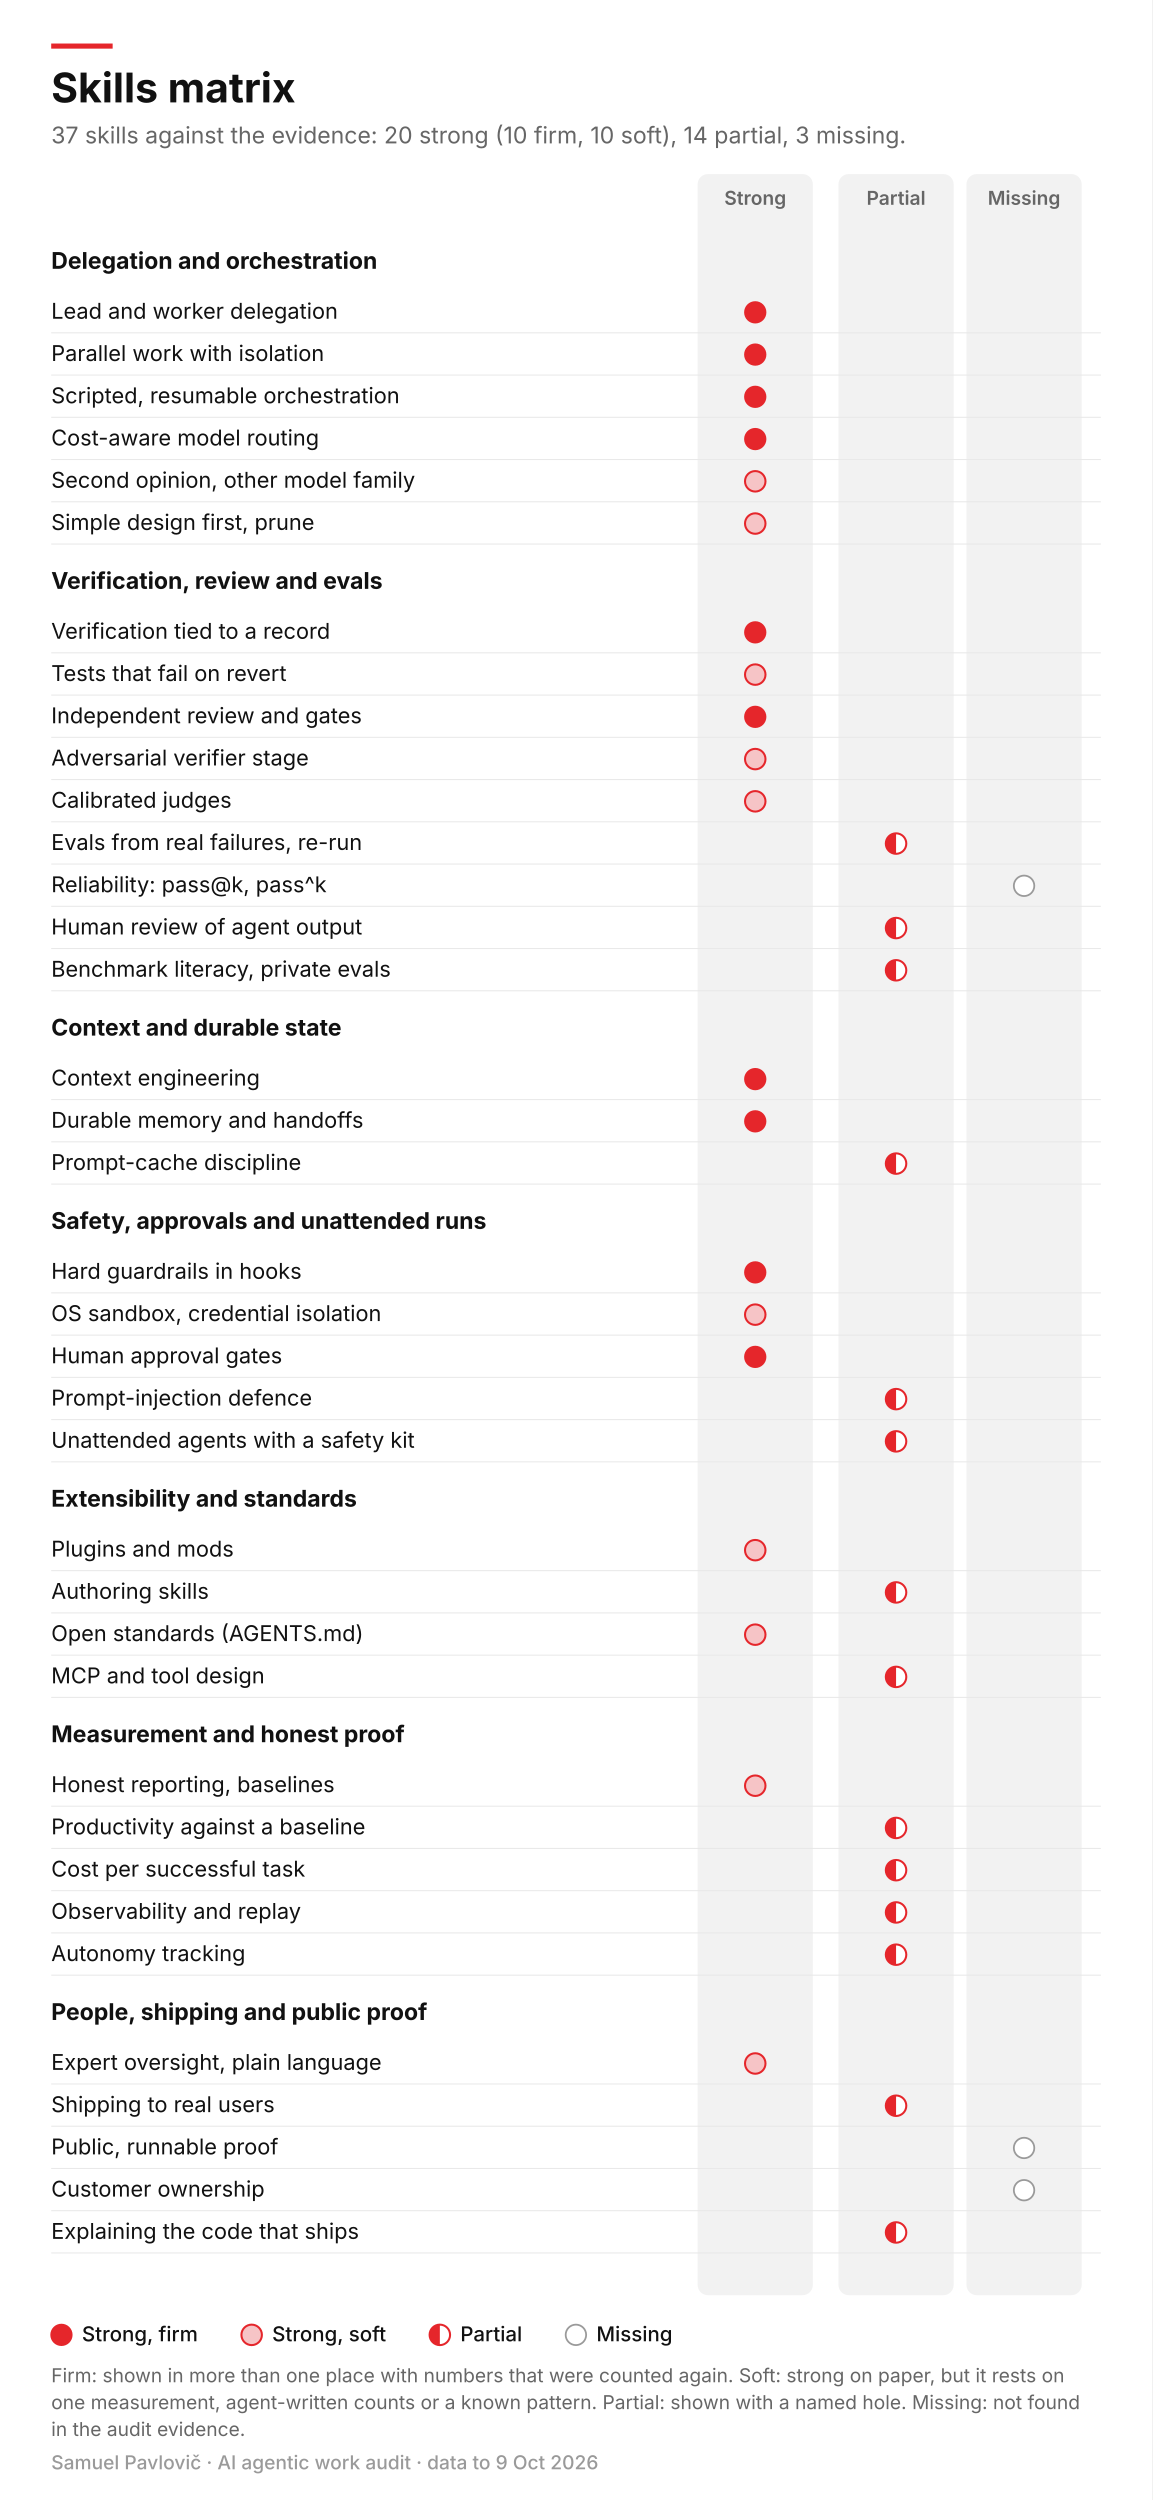
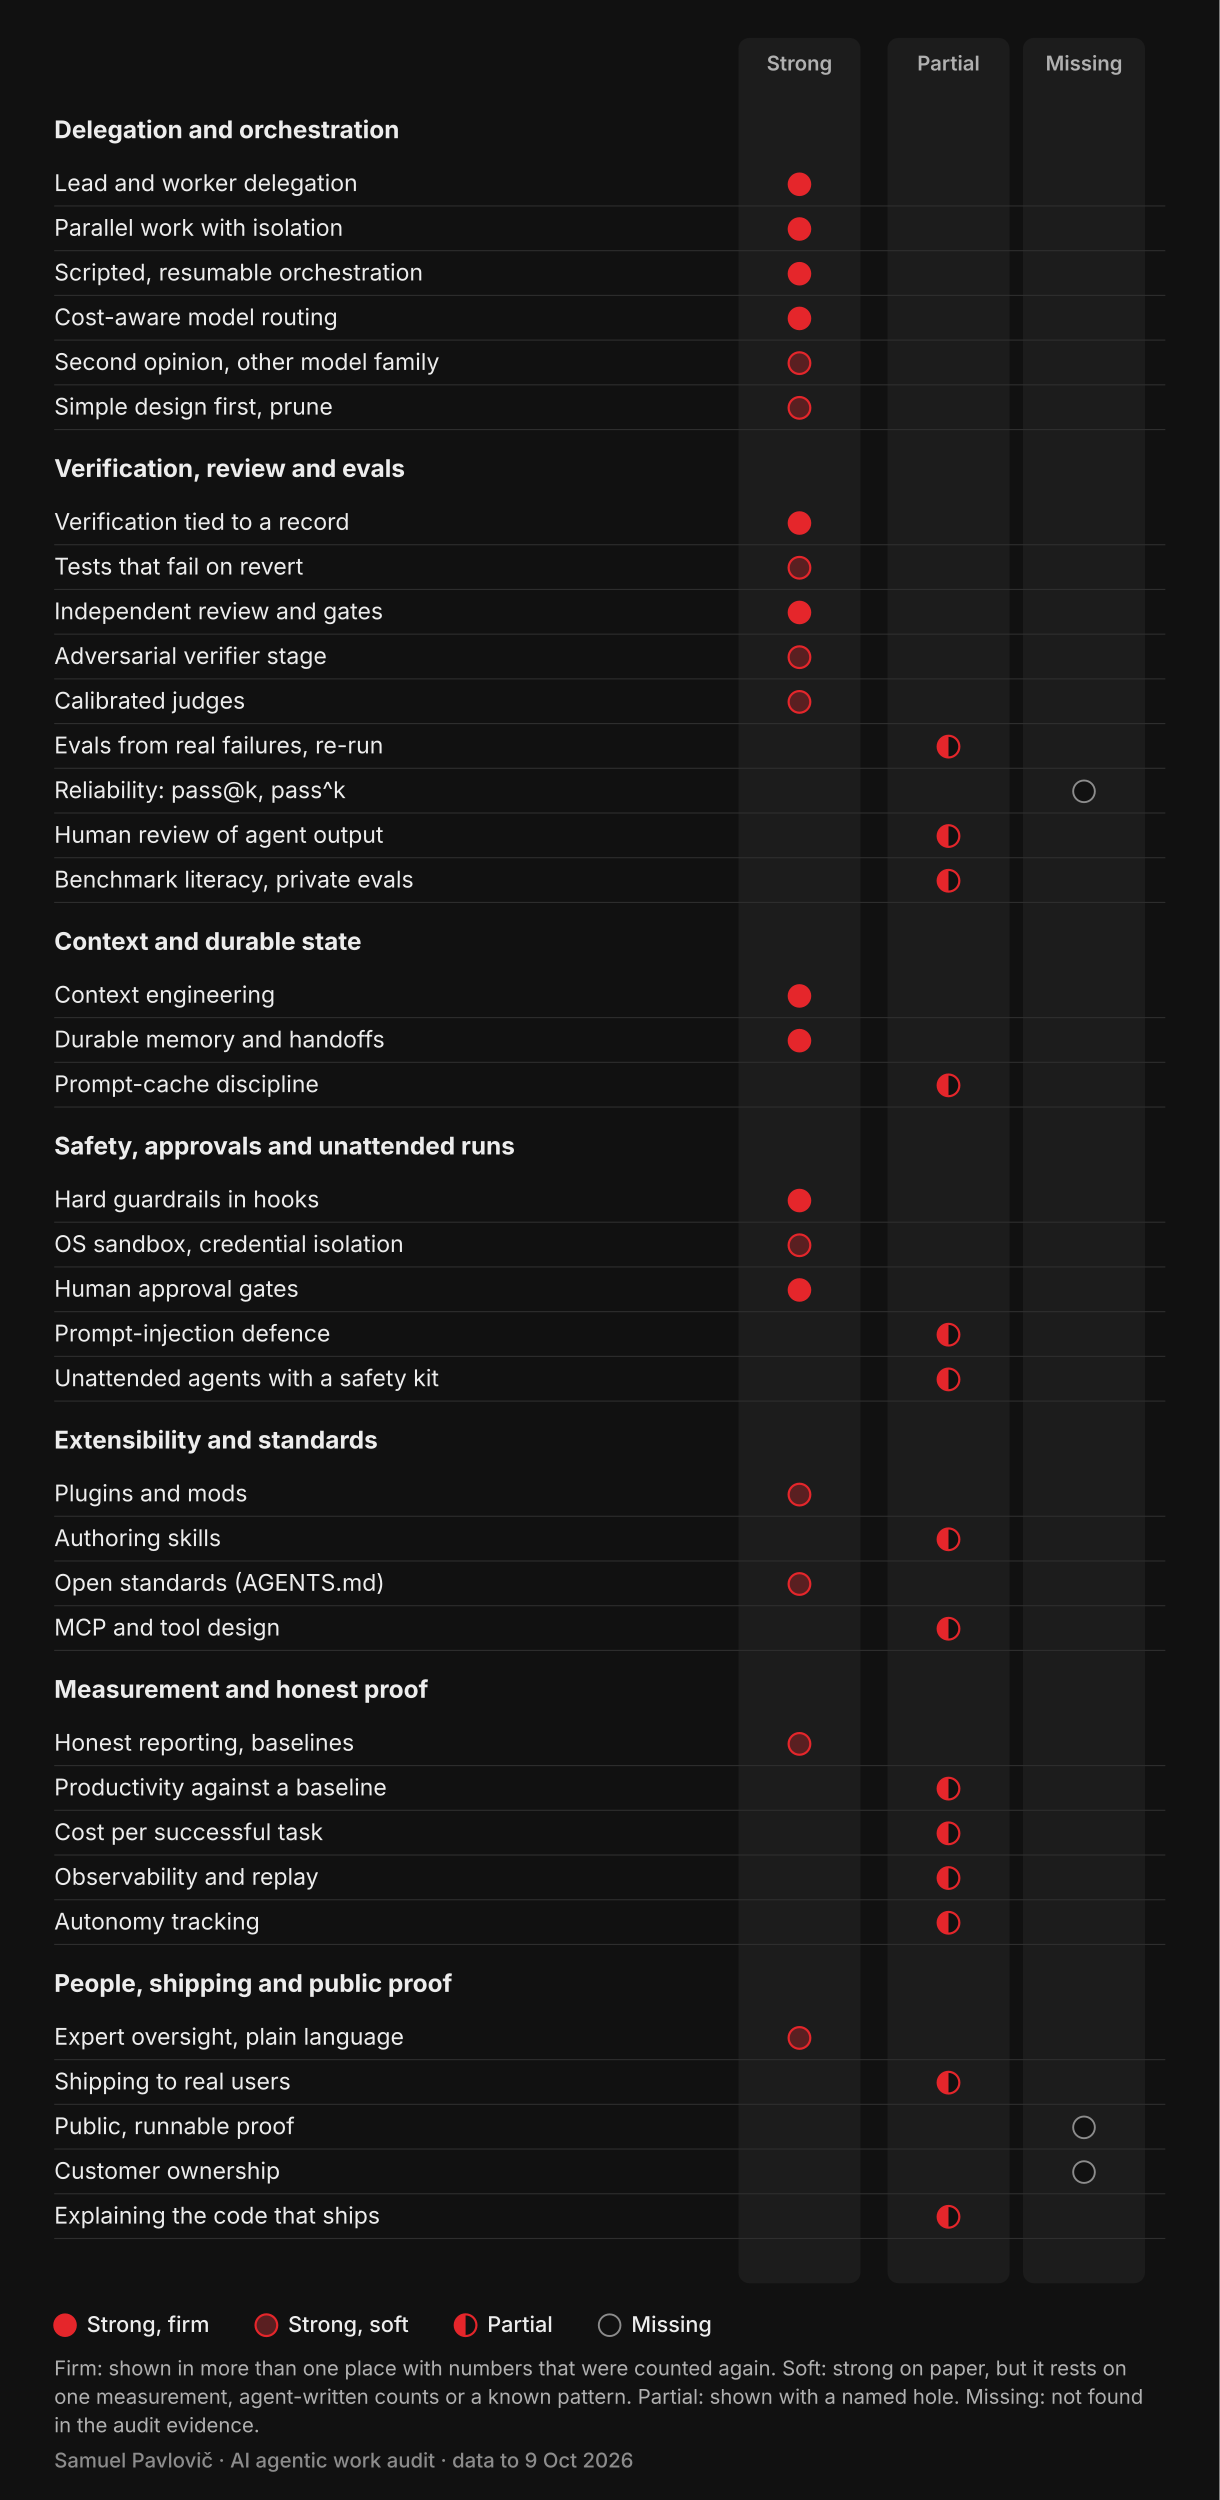
- <svg xmlns="http://www.w3.org/2000/svg" width="900" height="1953" viewBox="0 0 900 1953" font-family="Inter, Helvetica, Arial, sans-serif">
+ <svg xmlns="http://www.w3.org/2000/svg" width="900" height="1845" viewBox="0 0 900 1845" font-family="Inter, Helvetica, Arial, sans-serif">
  <defs>
    <marker id="ag" viewBox="0 0 10 10" refX="8" refY="5" markerWidth="9" markerHeight="9" orient="auto">
-       <path d="M1.5,1.5 L8,5 L1.5,8.5" fill="none" stroke="#9A9A9A" stroke-width="1.4" stroke-linejoin="round" stroke-linecap="round" />
+       <path d="M1.5,1.5 L8,5 L1.5,8.5" fill="none" stroke="#8C8C8C" stroke-width="1.4" stroke-linejoin="round" stroke-linecap="round" />
    </marker>
    <marker id="ags" viewBox="0 0 10 10" refX="2" refY="5" markerWidth="9" markerHeight="9" orient="auto-start-reverse">
-       <path d="M1.5,1.5 L8,5 L1.5,8.5" fill="none" stroke="#9A9A9A" stroke-width="1.4" stroke-linejoin="round" stroke-linecap="round" />
+       <path d="M1.5,1.5 L8,5 L1.5,8.5" fill="none" stroke="#8C8C8C" stroke-width="1.4" stroke-linejoin="round" stroke-linecap="round" />
    </marker>
    <marker id="ak" viewBox="0 0 10 10" refX="8" refY="5" markerWidth="9" markerHeight="9" orient="auto">
-       <path d="M1.5,1.5 L8,5 L1.5,8.5" fill="none" stroke="#111111" stroke-width="1.4" stroke-linejoin="round" stroke-linecap="round" />
+       <path d="M1.5,1.5 L8,5 L1.5,8.5" fill="none" stroke="#EDEDED" stroke-width="1.4" stroke-linejoin="round" stroke-linecap="round" />
    </marker>
    <marker id="aks" viewBox="0 0 10 10" refX="2" refY="5" markerWidth="9" markerHeight="9" orient="auto-start-reverse">
-       <path d="M1.5,1.5 L8,5 L1.5,8.5" fill="none" stroke="#111111" stroke-width="1.4" stroke-linejoin="round" stroke-linecap="round" />
+       <path d="M1.5,1.5 L8,5 L1.5,8.5" fill="none" stroke="#EDEDED" stroke-width="1.4" stroke-linejoin="round" stroke-linecap="round" />
    </marker>
    <marker id="ar" viewBox="0 0 10 10" refX="8" refY="5" markerWidth="9" markerHeight="9" orient="auto">
      <path d="M1.5,1.5 L8,5 L1.5,8.5" fill="none" stroke="#E5262B" stroke-width="1.4" stroke-linejoin="round" stroke-linecap="round" />
    </marker>
    <marker id="ars" viewBox="0 0 10 10" refX="2" refY="5" markerWidth="9" markerHeight="9" orient="auto-start-reverse">
      <path d="M1.5,1.5 L8,5 L1.5,8.5" fill="none" stroke="#E5262B" stroke-width="1.4" stroke-linejoin="round" stroke-linecap="round" />
    </marker>
  </defs>
-   <rect width="900" height="1953" fill="#FFFFFF" />
-   <rect x="40.0" y="34.0" width="48.0" height="4.0" rx="0" fill="#E5262B" stroke="none" stroke-width="1.2" />
-   <text x="40.0" y="80.0" font-size="32" font-weight="700" fill="#111111" text-anchor="start">Skills matrix</text>
-   <text x="40.0" y="112.0" font-size="18" font-weight="400" fill="#666666" text-anchor="start">37 skills against the evidence: 20 strong (10 firm, 10 soft), 14 partial, 3 missing.</text>
-   <rect x="545.0" y="136.0" width="90.0" height="1657.0" rx="8" fill="#F2F2F2" stroke="none" stroke-width="1.2" />
-   <text x="590.0" y="160.0" font-size="15" font-weight="600" fill="#666666" text-anchor="middle">Strong</text>
-   <rect x="655.0" y="136.0" width="90.0" height="1657.0" rx="8" fill="#F2F2F2" stroke="none" stroke-width="1.2" />
-   <text x="700.0" y="160.0" font-size="15" font-weight="600" fill="#666666" text-anchor="middle">Partial</text>
-   <rect x="755.0" y="136.0" width="90.0" height="1657.0" rx="8" fill="#F2F2F2" stroke="none" stroke-width="1.2" />
-   <text x="800.0" y="160.0" font-size="15" font-weight="600" fill="#666666" text-anchor="middle">Missing</text>
-   <text x="40.0" y="210.0" font-size="18" font-weight="700" fill="#111111" text-anchor="start">Delegation and orchestration</text>
-   <text x="40.0" y="249.0" font-size="17" font-weight="400" fill="#111111" text-anchor="start">Lead and worker delegation</text>
-   <circle cx="590.0" cy="244.0" r="8" fill="#E5262B" stroke="#E5262B" stroke-width="1.4" />
-   <line x1="40.0" y1="260.0" x2="860.0" y2="260.0" stroke="#E8E8E8" stroke-width="0.8" />
-   <text x="40.0" y="282.0" font-size="17" font-weight="400" fill="#111111" text-anchor="start">Parallel work with isolation</text>
-   <circle cx="590.0" cy="277.0" r="8" fill="#E5262B" stroke="#E5262B" stroke-width="1.4" />
-   <line x1="40.0" y1="293.0" x2="860.0" y2="293.0" stroke="#E8E8E8" stroke-width="0.8" />
-   <text x="40.0" y="315.0" font-size="17" font-weight="400" fill="#111111" text-anchor="start">Scripted, resumable orchestration</text>
-   <circle cx="590.0" cy="310.0" r="8" fill="#E5262B" stroke="#E5262B" stroke-width="1.4" />
-   <line x1="40.0" y1="326.0" x2="860.0" y2="326.0" stroke="#E8E8E8" stroke-width="0.8" />
-   <text x="40.0" y="348.0" font-size="17" font-weight="400" fill="#111111" text-anchor="start">Cost-aware model routing</text>
-   <circle cx="590.0" cy="343.0" r="8" fill="#E5262B" stroke="#E5262B" stroke-width="1.4" />
-   <line x1="40.0" y1="359.0" x2="860.0" y2="359.0" stroke="#E8E8E8" stroke-width="0.8" />
-   <text x="40.0" y="381.0" font-size="17" font-weight="400" fill="#111111" text-anchor="start">Second opinion, other model family</text>
-   <circle cx="590.0" cy="376.0" r="8" fill="#F6C4C6" stroke="#E5262B" stroke-width="1.6" />
-   <line x1="40.0" y1="392.0" x2="860.0" y2="392.0" stroke="#E8E8E8" stroke-width="0.8" />
-   <text x="40.0" y="414.0" font-size="17" font-weight="400" fill="#111111" text-anchor="start">Simple design first, prune</text>
-   <circle cx="590.0" cy="409.0" r="8" fill="#F6C4C6" stroke="#E5262B" stroke-width="1.6" />
-   <line x1="40.0" y1="425.0" x2="860.0" y2="425.0" stroke="#E8E8E8" stroke-width="0.8" />
-   <text x="40.0" y="460.0" font-size="18" font-weight="700" fill="#111111" text-anchor="start">Verification, review and evals</text>
-   <text x="40.0" y="499.0" font-size="17" font-weight="400" fill="#111111" text-anchor="start">Verification tied to a record</text>
-   <circle cx="590.0" cy="494.0" r="8" fill="#E5262B" stroke="#E5262B" stroke-width="1.4" />
-   <line x1="40.0" y1="510.0" x2="860.0" y2="510.0" stroke="#E8E8E8" stroke-width="0.8" />
-   <text x="40.0" y="532.0" font-size="17" font-weight="400" fill="#111111" text-anchor="start">Tests that fail on revert</text>
-   <circle cx="590.0" cy="527.0" r="8" fill="#F6C4C6" stroke="#E5262B" stroke-width="1.6" />
-   <line x1="40.0" y1="543.0" x2="860.0" y2="543.0" stroke="#E8E8E8" stroke-width="0.8" />
-   <text x="40.0" y="565.0" font-size="17" font-weight="400" fill="#111111" text-anchor="start">Independent review and gates</text>
-   <circle cx="590.0" cy="560.0" r="8" fill="#E5262B" stroke="#E5262B" stroke-width="1.4" />
-   <line x1="40.0" y1="576.0" x2="860.0" y2="576.0" stroke="#E8E8E8" stroke-width="0.8" />
-   <text x="40.0" y="598.0" font-size="17" font-weight="400" fill="#111111" text-anchor="start">Adversarial verifier stage</text>
-   <circle cx="590.0" cy="593.0" r="8" fill="#F6C4C6" stroke="#E5262B" stroke-width="1.6" />
-   <line x1="40.0" y1="609.0" x2="860.0" y2="609.0" stroke="#E8E8E8" stroke-width="0.8" />
-   <text x="40.0" y="631.0" font-size="17" font-weight="400" fill="#111111" text-anchor="start">Calibrated judges</text>
-   <circle cx="590.0" cy="626.0" r="8" fill="#F6C4C6" stroke="#E5262B" stroke-width="1.6" />
-   <line x1="40.0" y1="642.0" x2="860.0" y2="642.0" stroke="#E8E8E8" stroke-width="0.8" />
-   <text x="40.0" y="664.0" font-size="17" font-weight="400" fill="#111111" text-anchor="start">Evals from real failures, re-run</text>
-   <circle cx="700.0" cy="659.0" r="8" fill="#FFFFFF" stroke="#E5262B" stroke-width="1.6" />
-   <path d="M 700 651 A 8 8 0 0 0 700 667 Z" fill="#E5262B" />
-   <line x1="40.0" y1="675.0" x2="860.0" y2="675.0" stroke="#E8E8E8" stroke-width="0.8" />
-   <text x="40.0" y="697.0" font-size="17" font-weight="400" fill="#111111" text-anchor="start">Reliability: pass@k, pass^k</text>
-   <circle cx="800.0" cy="692.0" r="8" fill="#FFFFFF" stroke="#9A9A9A" stroke-width="1.4" />
-   <line x1="40.0" y1="708.0" x2="860.0" y2="708.0" stroke="#E8E8E8" stroke-width="0.8" />
-   <text x="40.0" y="730.0" font-size="17" font-weight="400" fill="#111111" text-anchor="start">Human review of agent output</text>
-   <circle cx="700.0" cy="725.0" r="8" fill="#FFFFFF" stroke="#E5262B" stroke-width="1.6" />
-   <path d="M 700 717 A 8 8 0 0 0 700 733 Z" fill="#E5262B" />
-   <line x1="40.0" y1="741.0" x2="860.0" y2="741.0" stroke="#E8E8E8" stroke-width="0.8" />
-   <text x="40.0" y="763.0" font-size="17" font-weight="400" fill="#111111" text-anchor="start">Benchmark literacy, private evals</text>
-   <circle cx="700.0" cy="758.0" r="8" fill="#FFFFFF" stroke="#E5262B" stroke-width="1.6" />
-   <path d="M 700 750 A 8 8 0 0 0 700 766 Z" fill="#E5262B" />
-   <line x1="40.0" y1="774.0" x2="860.0" y2="774.0" stroke="#E8E8E8" stroke-width="0.8" />
-   <text x="40.0" y="809.0" font-size="18" font-weight="700" fill="#111111" text-anchor="start">Context and durable state</text>
-   <text x="40.0" y="848.0" font-size="17" font-weight="400" fill="#111111" text-anchor="start">Context engineering</text>
-   <circle cx="590.0" cy="843.0" r="8" fill="#E5262B" stroke="#E5262B" stroke-width="1.4" />
-   <line x1="40.0" y1="859.0" x2="860.0" y2="859.0" stroke="#E8E8E8" stroke-width="0.8" />
-   <text x="40.0" y="881.0" font-size="17" font-weight="400" fill="#111111" text-anchor="start">Durable memory and handoffs</text>
-   <circle cx="590.0" cy="876.0" r="8" fill="#E5262B" stroke="#E5262B" stroke-width="1.4" />
-   <line x1="40.0" y1="892.0" x2="860.0" y2="892.0" stroke="#E8E8E8" stroke-width="0.8" />
-   <text x="40.0" y="914.0" font-size="17" font-weight="400" fill="#111111" text-anchor="start">Prompt-cache discipline</text>
-   <circle cx="700.0" cy="909.0" r="8" fill="#FFFFFF" stroke="#E5262B" stroke-width="1.6" />
-   <path d="M 700 901 A 8 8 0 0 0 700 917 Z" fill="#E5262B" />
-   <line x1="40.0" y1="925.0" x2="860.0" y2="925.0" stroke="#E8E8E8" stroke-width="0.8" />
-   <text x="40.0" y="960.0" font-size="18" font-weight="700" fill="#111111" text-anchor="start">Safety, approvals and unattended runs</text>
-   <text x="40.0" y="999.0" font-size="17" font-weight="400" fill="#111111" text-anchor="start">Hard guardrails in hooks</text>
-   <circle cx="590.0" cy="994.0" r="8" fill="#E5262B" stroke="#E5262B" stroke-width="1.4" />
-   <line x1="40.0" y1="1010.0" x2="860.0" y2="1010.0" stroke="#E8E8E8" stroke-width="0.8" />
-   <text x="40.0" y="1032.0" font-size="17" font-weight="400" fill="#111111" text-anchor="start">OS sandbox, credential isolation</text>
-   <circle cx="590.0" cy="1027.0" r="8" fill="#F6C4C6" stroke="#E5262B" stroke-width="1.6" />
-   <line x1="40.0" y1="1043.0" x2="860.0" y2="1043.0" stroke="#E8E8E8" stroke-width="0.8" />
-   <text x="40.0" y="1065.0" font-size="17" font-weight="400" fill="#111111" text-anchor="start">Human approval gates</text>
-   <circle cx="590.0" cy="1060.0" r="8" fill="#E5262B" stroke="#E5262B" stroke-width="1.4" />
-   <line x1="40.0" y1="1076.0" x2="860.0" y2="1076.0" stroke="#E8E8E8" stroke-width="0.8" />
-   <text x="40.0" y="1098.0" font-size="17" font-weight="400" fill="#111111" text-anchor="start">Prompt-injection defence</text>
-   <circle cx="700.0" cy="1093.0" r="8" fill="#FFFFFF" stroke="#E5262B" stroke-width="1.6" />
-   <path d="M 700 1085 A 8 8 0 0 0 700 1101 Z" fill="#E5262B" />
-   <line x1="40.0" y1="1109.0" x2="860.0" y2="1109.0" stroke="#E8E8E8" stroke-width="0.8" />
-   <text x="40.0" y="1131.0" font-size="17" font-weight="400" fill="#111111" text-anchor="start">Unattended agents with a safety kit</text>
-   <circle cx="700.0" cy="1126.0" r="8" fill="#FFFFFF" stroke="#E5262B" stroke-width="1.6" />
-   <path d="M 700 1118 A 8 8 0 0 0 700 1134 Z" fill="#E5262B" />
-   <line x1="40.0" y1="1142.0" x2="860.0" y2="1142.0" stroke="#E8E8E8" stroke-width="0.8" />
-   <text x="40.0" y="1177.0" font-size="18" font-weight="700" fill="#111111" text-anchor="start">Extensibility and standards</text>
-   <text x="40.0" y="1216.0" font-size="17" font-weight="400" fill="#111111" text-anchor="start">Plugins and mods</text>
-   <circle cx="590.0" cy="1211.0" r="8" fill="#F6C4C6" stroke="#E5262B" stroke-width="1.6" />
-   <line x1="40.0" y1="1227.0" x2="860.0" y2="1227.0" stroke="#E8E8E8" stroke-width="0.8" />
-   <text x="40.0" y="1249.0" font-size="17" font-weight="400" fill="#111111" text-anchor="start">Authoring skills</text>
-   <circle cx="700.0" cy="1244.0" r="8" fill="#FFFFFF" stroke="#E5262B" stroke-width="1.6" />
-   <path d="M 700 1236 A 8 8 0 0 0 700 1252 Z" fill="#E5262B" />
-   <line x1="40.0" y1="1260.0" x2="860.0" y2="1260.0" stroke="#E8E8E8" stroke-width="0.8" />
-   <text x="40.0" y="1282.0" font-size="17" font-weight="400" fill="#111111" text-anchor="start">Open standards (AGENTS.md)</text>
-   <circle cx="590.0" cy="1277.0" r="8" fill="#F6C4C6" stroke="#E5262B" stroke-width="1.6" />
-   <line x1="40.0" y1="1293.0" x2="860.0" y2="1293.0" stroke="#E8E8E8" stroke-width="0.8" />
-   <text x="40.0" y="1315.0" font-size="17" font-weight="400" fill="#111111" text-anchor="start">MCP and tool design</text>
-   <circle cx="700.0" cy="1310.0" r="8" fill="#FFFFFF" stroke="#E5262B" stroke-width="1.6" />
-   <path d="M 700 1302 A 8 8 0 0 0 700 1318 Z" fill="#E5262B" />
-   <line x1="40.0" y1="1326.0" x2="860.0" y2="1326.0" stroke="#E8E8E8" stroke-width="0.8" />
-   <text x="40.0" y="1361.0" font-size="18" font-weight="700" fill="#111111" text-anchor="start">Measurement and honest proof</text>
-   <text x="40.0" y="1400.0" font-size="17" font-weight="400" fill="#111111" text-anchor="start">Honest reporting, baselines</text>
-   <circle cx="590.0" cy="1395.0" r="8" fill="#F6C4C6" stroke="#E5262B" stroke-width="1.6" />
-   <line x1="40.0" y1="1411.0" x2="860.0" y2="1411.0" stroke="#E8E8E8" stroke-width="0.8" />
-   <text x="40.0" y="1433.0" font-size="17" font-weight="400" fill="#111111" text-anchor="start">Productivity against a baseline</text>
-   <circle cx="700.0" cy="1428.0" r="8" fill="#FFFFFF" stroke="#E5262B" stroke-width="1.6" />
-   <path d="M 700 1420 A 8 8 0 0 0 700 1436 Z" fill="#E5262B" />
-   <line x1="40.0" y1="1444.0" x2="860.0" y2="1444.0" stroke="#E8E8E8" stroke-width="0.8" />
-   <text x="40.0" y="1466.0" font-size="17" font-weight="400" fill="#111111" text-anchor="start">Cost per successful task</text>
-   <circle cx="700.0" cy="1461.0" r="8" fill="#FFFFFF" stroke="#E5262B" stroke-width="1.6" />
-   <path d="M 700 1453 A 8 8 0 0 0 700 1469 Z" fill="#E5262B" />
-   <line x1="40.0" y1="1477.0" x2="860.0" y2="1477.0" stroke="#E8E8E8" stroke-width="0.8" />
-   <text x="40.0" y="1499.0" font-size="17" font-weight="400" fill="#111111" text-anchor="start">Observability and replay</text>
-   <circle cx="700.0" cy="1494.0" r="8" fill="#FFFFFF" stroke="#E5262B" stroke-width="1.6" />
-   <path d="M 700 1486 A 8 8 0 0 0 700 1502 Z" fill="#E5262B" />
-   <line x1="40.0" y1="1510.0" x2="860.0" y2="1510.0" stroke="#E8E8E8" stroke-width="0.8" />
-   <text x="40.0" y="1532.0" font-size="17" font-weight="400" fill="#111111" text-anchor="start">Autonomy tracking</text>
-   <circle cx="700.0" cy="1527.0" r="8" fill="#FFFFFF" stroke="#E5262B" stroke-width="1.6" />
-   <path d="M 700 1519 A 8 8 0 0 0 700 1535 Z" fill="#E5262B" />
-   <line x1="40.0" y1="1543.0" x2="860.0" y2="1543.0" stroke="#E8E8E8" stroke-width="0.8" />
-   <text x="40.0" y="1578.0" font-size="18" font-weight="700" fill="#111111" text-anchor="start">People, shipping and public proof</text>
-   <text x="40.0" y="1617.0" font-size="17" font-weight="400" fill="#111111" text-anchor="start">Expert oversight, plain language</text>
-   <circle cx="590.0" cy="1612.0" r="8" fill="#F6C4C6" stroke="#E5262B" stroke-width="1.6" />
-   <line x1="40.0" y1="1628.0" x2="860.0" y2="1628.0" stroke="#E8E8E8" stroke-width="0.8" />
-   <text x="40.0" y="1650.0" font-size="17" font-weight="400" fill="#111111" text-anchor="start">Shipping to real users</text>
-   <circle cx="700.0" cy="1645.0" r="8" fill="#FFFFFF" stroke="#E5262B" stroke-width="1.6" />
-   <path d="M 700 1637 A 8 8 0 0 0 700 1653 Z" fill="#E5262B" />
-   <line x1="40.0" y1="1661.0" x2="860.0" y2="1661.0" stroke="#E8E8E8" stroke-width="0.8" />
-   <text x="40.0" y="1683.0" font-size="17" font-weight="400" fill="#111111" text-anchor="start">Public, runnable proof</text>
-   <circle cx="800.0" cy="1678.0" r="8" fill="#FFFFFF" stroke="#9A9A9A" stroke-width="1.4" />
-   <line x1="40.0" y1="1694.0" x2="860.0" y2="1694.0" stroke="#E8E8E8" stroke-width="0.8" />
-   <text x="40.0" y="1716.0" font-size="17" font-weight="400" fill="#111111" text-anchor="start">Customer ownership</text>
-   <circle cx="800.0" cy="1711.0" r="8" fill="#FFFFFF" stroke="#9A9A9A" stroke-width="1.4" />
-   <line x1="40.0" y1="1727.0" x2="860.0" y2="1727.0" stroke="#E8E8E8" stroke-width="0.8" />
-   <text x="40.0" y="1749.0" font-size="17" font-weight="400" fill="#111111" text-anchor="start">Explaining the code that ships</text>
-   <circle cx="700.0" cy="1744.0" r="8" fill="#FFFFFF" stroke="#E5262B" stroke-width="1.6" />
-   <path d="M 700 1736 A 8 8 0 0 0 700 1752 Z" fill="#E5262B" />
-   <line x1="40.0" y1="1760.0" x2="860.0" y2="1760.0" stroke="#E8E8E8" stroke-width="0.8" />
-   <circle cx="48.0" cy="1824.0" r="8" fill="#E5262B" stroke="#E5262B" stroke-width="1.4" />
-   <text x="64.0" y="1829.0" font-size="16" font-weight="500" fill="#111111" text-anchor="start">Strong, firm</text>
-   <circle cx="196.6" cy="1824.0" r="8" fill="#F6C4C6" stroke="#E5262B" stroke-width="1.6" />
-   <text x="212.6" y="1829.0" font-size="16" font-weight="500" fill="#111111" text-anchor="start">Strong, soft</text>
-   <circle cx="343.6" cy="1824.0" r="8" fill="#FFFFFF" stroke="#E5262B" stroke-width="1.6" />
-   <path d="M 343.609 1816 A 8 8 0 0 0 343.609 1832 Z" fill="#E5262B" />
-   <text x="359.6" y="1829.0" font-size="16" font-weight="500" fill="#111111" text-anchor="start">Partial</text>
-   <circle cx="449.9" cy="1824.0" r="8" fill="#FFFFFF" stroke="#9A9A9A" stroke-width="1.4" />
-   <text x="465.9" y="1829.0" font-size="16" font-weight="500" fill="#111111" text-anchor="start">Missing</text>
-   <text x="40.0" y="1903.0" font-size="15" font-weight="400" fill="#666666" text-anchor="start">in the audit evidence.</text>
-   <text x="40.0" y="1882.0" font-size="15" font-weight="400" fill="#666666" text-anchor="start">one measurement, agent-written counts or a known pattern. Partial: shown with a named hole. Missing: not found</text>
-   <text x="40.0" y="1861.0" font-size="15" font-weight="400" fill="#666666" text-anchor="start">Firm: shown in more than one place with numbers that were counted again. Soft: strong on paper, but it rests on</text>
-   <text x="40.0" y="1929.0" font-size="15" font-weight="500" fill="#9A9A9A" text-anchor="start">Samuel Pavlovič  ·  AI agentic work audit  ·  data to 9 Oct 2026</text>
+   <rect width="900" height="1845" fill="#111111" />
+   <g transform="translate(0,-108)">
+     <rect x="545.0" y="136.0" width="90.0" height="1657.0" rx="8" fill="#1C1C1C" stroke="none" stroke-width="1.2" />
+     <text x="590.0" y="160.0" font-size="15" font-weight="600" fill="#B0B0B0" text-anchor="middle">Strong</text>
+     <rect x="655.0" y="136.0" width="90.0" height="1657.0" rx="8" fill="#1C1C1C" stroke="none" stroke-width="1.2" />
+     <text x="700.0" y="160.0" font-size="15" font-weight="600" fill="#B0B0B0" text-anchor="middle">Partial</text>
+     <rect x="755.0" y="136.0" width="90.0" height="1657.0" rx="8" fill="#1C1C1C" stroke="none" stroke-width="1.2" />
+     <text x="800.0" y="160.0" font-size="15" font-weight="600" fill="#B0B0B0" text-anchor="middle">Missing</text>
+     <text x="40.0" y="210.0" font-size="18" font-weight="700" fill="#EDEDED" text-anchor="start">Delegation and orchestration</text>
+     <text x="40.0" y="249.0" font-size="17" font-weight="400" fill="#EDEDED" text-anchor="start">Lead and worker delegation</text>
+     <circle cx="590.0" cy="244.0" r="8" fill="#E5262B" stroke="#E5262B" stroke-width="1.4" />
+     <line x1="40.0" y1="260.0" x2="860.0" y2="260.0" stroke="#2E2E2E" stroke-width="0.8" />
+     <text x="40.0" y="282.0" font-size="17" font-weight="400" fill="#EDEDED" text-anchor="start">Parallel work with isolation</text>
+     <circle cx="590.0" cy="277.0" r="8" fill="#E5262B" stroke="#E5262B" stroke-width="1.4" />
+     <line x1="40.0" y1="293.0" x2="860.0" y2="293.0" stroke="#2E2E2E" stroke-width="0.8" />
+     <text x="40.0" y="315.0" font-size="17" font-weight="400" fill="#EDEDED" text-anchor="start">Scripted, resumable orchestration</text>
+     <circle cx="590.0" cy="310.0" r="8" fill="#E5262B" stroke="#E5262B" stroke-width="1.4" />
+     <line x1="40.0" y1="326.0" x2="860.0" y2="326.0" stroke="#2E2E2E" stroke-width="0.8" />
+     <text x="40.0" y="348.0" font-size="17" font-weight="400" fill="#EDEDED" text-anchor="start">Cost-aware model routing</text>
+     <circle cx="590.0" cy="343.0" r="8" fill="#E5262B" stroke="#E5262B" stroke-width="1.4" />
+     <line x1="40.0" y1="359.0" x2="860.0" y2="359.0" stroke="#2E2E2E" stroke-width="0.8" />
+     <text x="40.0" y="381.0" font-size="17" font-weight="400" fill="#EDEDED" text-anchor="start">Second opinion, other model family</text>
+     <circle cx="590.0" cy="376.0" r="8" fill="#5A1F21" stroke="#E5262B" stroke-width="1.6" />
+     <line x1="40.0" y1="392.0" x2="860.0" y2="392.0" stroke="#2E2E2E" stroke-width="0.8" />
+     <text x="40.0" y="414.0" font-size="17" font-weight="400" fill="#EDEDED" text-anchor="start">Simple design first, prune</text>
+     <circle cx="590.0" cy="409.0" r="8" fill="#5A1F21" stroke="#E5262B" stroke-width="1.6" />
+     <line x1="40.0" y1="425.0" x2="860.0" y2="425.0" stroke="#2E2E2E" stroke-width="0.8" />
+     <text x="40.0" y="460.0" font-size="18" font-weight="700" fill="#EDEDED" text-anchor="start">Verification, review and evals</text>
+     <text x="40.0" y="499.0" font-size="17" font-weight="400" fill="#EDEDED" text-anchor="start">Verification tied to a record</text>
+     <circle cx="590.0" cy="494.0" r="8" fill="#E5262B" stroke="#E5262B" stroke-width="1.4" />
+     <line x1="40.0" y1="510.0" x2="860.0" y2="510.0" stroke="#2E2E2E" stroke-width="0.8" />
+     <text x="40.0" y="532.0" font-size="17" font-weight="400" fill="#EDEDED" text-anchor="start">Tests that fail on revert</text>
+     <circle cx="590.0" cy="527.0" r="8" fill="#5A1F21" stroke="#E5262B" stroke-width="1.6" />
+     <line x1="40.0" y1="543.0" x2="860.0" y2="543.0" stroke="#2E2E2E" stroke-width="0.8" />
+     <text x="40.0" y="565.0" font-size="17" font-weight="400" fill="#EDEDED" text-anchor="start">Independent review and gates</text>
+     <circle cx="590.0" cy="560.0" r="8" fill="#E5262B" stroke="#E5262B" stroke-width="1.4" />
+     <line x1="40.0" y1="576.0" x2="860.0" y2="576.0" stroke="#2E2E2E" stroke-width="0.8" />
+     <text x="40.0" y="598.0" font-size="17" font-weight="400" fill="#EDEDED" text-anchor="start">Adversarial verifier stage</text>
+     <circle cx="590.0" cy="593.0" r="8" fill="#5A1F21" stroke="#E5262B" stroke-width="1.6" />
+     <line x1="40.0" y1="609.0" x2="860.0" y2="609.0" stroke="#2E2E2E" stroke-width="0.8" />
+     <text x="40.0" y="631.0" font-size="17" font-weight="400" fill="#EDEDED" text-anchor="start">Calibrated judges</text>
+     <circle cx="590.0" cy="626.0" r="8" fill="#5A1F21" stroke="#E5262B" stroke-width="1.6" />
+     <line x1="40.0" y1="642.0" x2="860.0" y2="642.0" stroke="#2E2E2E" stroke-width="0.8" />
+     <text x="40.0" y="664.0" font-size="17" font-weight="400" fill="#EDEDED" text-anchor="start">Evals from real failures, re-run</text>
+     <circle cx="700.0" cy="659.0" r="8" fill="#111111" stroke="#E5262B" stroke-width="1.6" />
+     <path d="M 700 651 A 8 8 0 0 0 700 667 Z" fill="#E5262B" />
+     <line x1="40.0" y1="675.0" x2="860.0" y2="675.0" stroke="#2E2E2E" stroke-width="0.8" />
+     <text x="40.0" y="697.0" font-size="17" font-weight="400" fill="#EDEDED" text-anchor="start">Reliability: pass@k, pass^k</text>
+     <circle cx="800.0" cy="692.0" r="8" fill="#111111" stroke="#8C8C8C" stroke-width="1.4" />
+     <line x1="40.0" y1="708.0" x2="860.0" y2="708.0" stroke="#2E2E2E" stroke-width="0.8" />
+     <text x="40.0" y="730.0" font-size="17" font-weight="400" fill="#EDEDED" text-anchor="start">Human review of agent output</text>
+     <circle cx="700.0" cy="725.0" r="8" fill="#111111" stroke="#E5262B" stroke-width="1.6" />
+     <path d="M 700 717 A 8 8 0 0 0 700 733 Z" fill="#E5262B" />
+     <line x1="40.0" y1="741.0" x2="860.0" y2="741.0" stroke="#2E2E2E" stroke-width="0.8" />
+     <text x="40.0" y="763.0" font-size="17" font-weight="400" fill="#EDEDED" text-anchor="start">Benchmark literacy, private evals</text>
+     <circle cx="700.0" cy="758.0" r="8" fill="#111111" stroke="#E5262B" stroke-width="1.6" />
+     <path d="M 700 750 A 8 8 0 0 0 700 766 Z" fill="#E5262B" />
+     <line x1="40.0" y1="774.0" x2="860.0" y2="774.0" stroke="#2E2E2E" stroke-width="0.8" />
+     <text x="40.0" y="809.0" font-size="18" font-weight="700" fill="#EDEDED" text-anchor="start">Context and durable state</text>
+     <text x="40.0" y="848.0" font-size="17" font-weight="400" fill="#EDEDED" text-anchor="start">Context engineering</text>
+     <circle cx="590.0" cy="843.0" r="8" fill="#E5262B" stroke="#E5262B" stroke-width="1.4" />
+     <line x1="40.0" y1="859.0" x2="860.0" y2="859.0" stroke="#2E2E2E" stroke-width="0.8" />
+     <text x="40.0" y="881.0" font-size="17" font-weight="400" fill="#EDEDED" text-anchor="start">Durable memory and handoffs</text>
+     <circle cx="590.0" cy="876.0" r="8" fill="#E5262B" stroke="#E5262B" stroke-width="1.4" />
+     <line x1="40.0" y1="892.0" x2="860.0" y2="892.0" stroke="#2E2E2E" stroke-width="0.8" />
+     <text x="40.0" y="914.0" font-size="17" font-weight="400" fill="#EDEDED" text-anchor="start">Prompt-cache discipline</text>
+     <circle cx="700.0" cy="909.0" r="8" fill="#111111" stroke="#E5262B" stroke-width="1.6" />
+     <path d="M 700 901 A 8 8 0 0 0 700 917 Z" fill="#E5262B" />
+     <line x1="40.0" y1="925.0" x2="860.0" y2="925.0" stroke="#2E2E2E" stroke-width="0.8" />
+     <text x="40.0" y="960.0" font-size="18" font-weight="700" fill="#EDEDED" text-anchor="start">Safety, approvals and unattended runs</text>
+     <text x="40.0" y="999.0" font-size="17" font-weight="400" fill="#EDEDED" text-anchor="start">Hard guardrails in hooks</text>
+     <circle cx="590.0" cy="994.0" r="8" fill="#E5262B" stroke="#E5262B" stroke-width="1.4" />
+     <line x1="40.0" y1="1010.0" x2="860.0" y2="1010.0" stroke="#2E2E2E" stroke-width="0.8" />
+     <text x="40.0" y="1032.0" font-size="17" font-weight="400" fill="#EDEDED" text-anchor="start">OS sandbox, credential isolation</text>
+     <circle cx="590.0" cy="1027.0" r="8" fill="#5A1F21" stroke="#E5262B" stroke-width="1.6" />
+     <line x1="40.0" y1="1043.0" x2="860.0" y2="1043.0" stroke="#2E2E2E" stroke-width="0.8" />
+     <text x="40.0" y="1065.0" font-size="17" font-weight="400" fill="#EDEDED" text-anchor="start">Human approval gates</text>
+     <circle cx="590.0" cy="1060.0" r="8" fill="#E5262B" stroke="#E5262B" stroke-width="1.4" />
+     <line x1="40.0" y1="1076.0" x2="860.0" y2="1076.0" stroke="#2E2E2E" stroke-width="0.8" />
+     <text x="40.0" y="1098.0" font-size="17" font-weight="400" fill="#EDEDED" text-anchor="start">Prompt-injection defence</text>
+     <circle cx="700.0" cy="1093.0" r="8" fill="#111111" stroke="#E5262B" stroke-width="1.6" />
+     <path d="M 700 1085 A 8 8 0 0 0 700 1101 Z" fill="#E5262B" />
+     <line x1="40.0" y1="1109.0" x2="860.0" y2="1109.0" stroke="#2E2E2E" stroke-width="0.8" />
+     <text x="40.0" y="1131.0" font-size="17" font-weight="400" fill="#EDEDED" text-anchor="start">Unattended agents with a safety kit</text>
+     <circle cx="700.0" cy="1126.0" r="8" fill="#111111" stroke="#E5262B" stroke-width="1.6" />
+     <path d="M 700 1118 A 8 8 0 0 0 700 1134 Z" fill="#E5262B" />
+     <line x1="40.0" y1="1142.0" x2="860.0" y2="1142.0" stroke="#2E2E2E" stroke-width="0.8" />
+     <text x="40.0" y="1177.0" font-size="18" font-weight="700" fill="#EDEDED" text-anchor="start">Extensibility and standards</text>
+     <text x="40.0" y="1216.0" font-size="17" font-weight="400" fill="#EDEDED" text-anchor="start">Plugins and mods</text>
+     <circle cx="590.0" cy="1211.0" r="8" fill="#5A1F21" stroke="#E5262B" stroke-width="1.6" />
+     <line x1="40.0" y1="1227.0" x2="860.0" y2="1227.0" stroke="#2E2E2E" stroke-width="0.8" />
+     <text x="40.0" y="1249.0" font-size="17" font-weight="400" fill="#EDEDED" text-anchor="start">Authoring skills</text>
+     <circle cx="700.0" cy="1244.0" r="8" fill="#111111" stroke="#E5262B" stroke-width="1.6" />
+     <path d="M 700 1236 A 8 8 0 0 0 700 1252 Z" fill="#E5262B" />
+     <line x1="40.0" y1="1260.0" x2="860.0" y2="1260.0" stroke="#2E2E2E" stroke-width="0.8" />
+     <text x="40.0" y="1282.0" font-size="17" font-weight="400" fill="#EDEDED" text-anchor="start">Open standards (AGENTS.md)</text>
+     <circle cx="590.0" cy="1277.0" r="8" fill="#5A1F21" stroke="#E5262B" stroke-width="1.6" />
+     <line x1="40.0" y1="1293.0" x2="860.0" y2="1293.0" stroke="#2E2E2E" stroke-width="0.8" />
+     <text x="40.0" y="1315.0" font-size="17" font-weight="400" fill="#EDEDED" text-anchor="start">MCP and tool design</text>
+     <circle cx="700.0" cy="1310.0" r="8" fill="#111111" stroke="#E5262B" stroke-width="1.6" />
+     <path d="M 700 1302 A 8 8 0 0 0 700 1318 Z" fill="#E5262B" />
+     <line x1="40.0" y1="1326.0" x2="860.0" y2="1326.0" stroke="#2E2E2E" stroke-width="0.8" />
+     <text x="40.0" y="1361.0" font-size="18" font-weight="700" fill="#EDEDED" text-anchor="start">Measurement and honest proof</text>
+     <text x="40.0" y="1400.0" font-size="17" font-weight="400" fill="#EDEDED" text-anchor="start">Honest reporting, baselines</text>
+     <circle cx="590.0" cy="1395.0" r="8" fill="#5A1F21" stroke="#E5262B" stroke-width="1.6" />
+     <line x1="40.0" y1="1411.0" x2="860.0" y2="1411.0" stroke="#2E2E2E" stroke-width="0.8" />
+     <text x="40.0" y="1433.0" font-size="17" font-weight="400" fill="#EDEDED" text-anchor="start">Productivity against a baseline</text>
+     <circle cx="700.0" cy="1428.0" r="8" fill="#111111" stroke="#E5262B" stroke-width="1.6" />
+     <path d="M 700 1420 A 8 8 0 0 0 700 1436 Z" fill="#E5262B" />
+     <line x1="40.0" y1="1444.0" x2="860.0" y2="1444.0" stroke="#2E2E2E" stroke-width="0.8" />
+     <text x="40.0" y="1466.0" font-size="17" font-weight="400" fill="#EDEDED" text-anchor="start">Cost per successful task</text>
+     <circle cx="700.0" cy="1461.0" r="8" fill="#111111" stroke="#E5262B" stroke-width="1.6" />
+     <path d="M 700 1453 A 8 8 0 0 0 700 1469 Z" fill="#E5262B" />
+     <line x1="40.0" y1="1477.0" x2="860.0" y2="1477.0" stroke="#2E2E2E" stroke-width="0.8" />
+     <text x="40.0" y="1499.0" font-size="17" font-weight="400" fill="#EDEDED" text-anchor="start">Observability and replay</text>
+     <circle cx="700.0" cy="1494.0" r="8" fill="#111111" stroke="#E5262B" stroke-width="1.6" />
+     <path d="M 700 1486 A 8 8 0 0 0 700 1502 Z" fill="#E5262B" />
+     <line x1="40.0" y1="1510.0" x2="860.0" y2="1510.0" stroke="#2E2E2E" stroke-width="0.8" />
+     <text x="40.0" y="1532.0" font-size="17" font-weight="400" fill="#EDEDED" text-anchor="start">Autonomy tracking</text>
+     <circle cx="700.0" cy="1527.0" r="8" fill="#111111" stroke="#E5262B" stroke-width="1.6" />
+     <path d="M 700 1519 A 8 8 0 0 0 700 1535 Z" fill="#E5262B" />
+     <line x1="40.0" y1="1543.0" x2="860.0" y2="1543.0" stroke="#2E2E2E" stroke-width="0.8" />
+     <text x="40.0" y="1578.0" font-size="18" font-weight="700" fill="#EDEDED" text-anchor="start">People, shipping and public proof</text>
+     <text x="40.0" y="1617.0" font-size="17" font-weight="400" fill="#EDEDED" text-anchor="start">Expert oversight, plain language</text>
+     <circle cx="590.0" cy="1612.0" r="8" fill="#5A1F21" stroke="#E5262B" stroke-width="1.6" />
+     <line x1="40.0" y1="1628.0" x2="860.0" y2="1628.0" stroke="#2E2E2E" stroke-width="0.8" />
+     <text x="40.0" y="1650.0" font-size="17" font-weight="400" fill="#EDEDED" text-anchor="start">Shipping to real users</text>
+     <circle cx="700.0" cy="1645.0" r="8" fill="#111111" stroke="#E5262B" stroke-width="1.6" />
+     <path d="M 700 1637 A 8 8 0 0 0 700 1653 Z" fill="#E5262B" />
+     <line x1="40.0" y1="1661.0" x2="860.0" y2="1661.0" stroke="#2E2E2E" stroke-width="0.8" />
+     <text x="40.0" y="1683.0" font-size="17" font-weight="400" fill="#EDEDED" text-anchor="start">Public, runnable proof</text>
+     <circle cx="800.0" cy="1678.0" r="8" fill="#111111" stroke="#8C8C8C" stroke-width="1.4" />
+     <line x1="40.0" y1="1694.0" x2="860.0" y2="1694.0" stroke="#2E2E2E" stroke-width="0.8" />
+     <text x="40.0" y="1716.0" font-size="17" font-weight="400" fill="#EDEDED" text-anchor="start">Customer ownership</text>
+     <circle cx="800.0" cy="1711.0" r="8" fill="#111111" stroke="#8C8C8C" stroke-width="1.4" />
+     <line x1="40.0" y1="1727.0" x2="860.0" y2="1727.0" stroke="#2E2E2E" stroke-width="0.8" />
+     <text x="40.0" y="1749.0" font-size="17" font-weight="400" fill="#EDEDED" text-anchor="start">Explaining the code that ships</text>
+     <circle cx="700.0" cy="1744.0" r="8" fill="#111111" stroke="#E5262B" stroke-width="1.6" />
+     <path d="M 700 1736 A 8 8 0 0 0 700 1752 Z" fill="#E5262B" />
+     <line x1="40.0" y1="1760.0" x2="860.0" y2="1760.0" stroke="#2E2E2E" stroke-width="0.8" />
+     <circle cx="48.0" cy="1824.0" r="8" fill="#E5262B" stroke="#E5262B" stroke-width="1.4" />
+     <text x="64.0" y="1829.0" font-size="16" font-weight="500" fill="#EDEDED" text-anchor="start">Strong, firm</text>
+     <circle cx="196.6" cy="1824.0" r="8" fill="#5A1F21" stroke="#E5262B" stroke-width="1.6" />
+     <text x="212.6" y="1829.0" font-size="16" font-weight="500" fill="#EDEDED" text-anchor="start">Strong, soft</text>
+     <circle cx="343.6" cy="1824.0" r="8" fill="#111111" stroke="#E5262B" stroke-width="1.6" />
+     <path d="M 343.609 1816 A 8 8 0 0 0 343.609 1832 Z" fill="#E5262B" />
+     <text x="359.6" y="1829.0" font-size="16" font-weight="500" fill="#EDEDED" text-anchor="start">Partial</text>
+     <circle cx="449.9" cy="1824.0" r="8" fill="#111111" stroke="#8C8C8C" stroke-width="1.4" />
+     <text x="465.9" y="1829.0" font-size="16" font-weight="500" fill="#EDEDED" text-anchor="start">Missing</text>
+     <text x="40.0" y="1903.0" font-size="15" font-weight="400" fill="#B0B0B0" text-anchor="start">in the audit evidence.</text>
+     <text x="40.0" y="1882.0" font-size="15" font-weight="400" fill="#B0B0B0" text-anchor="start">one measurement, agent-written counts or a known pattern. Partial: shown with a named hole. Missing: not found</text>
+     <text x="40.0" y="1861.0" font-size="15" font-weight="400" fill="#B0B0B0" text-anchor="start">Firm: shown in more than one place with numbers that were counted again. Soft: strong on paper, but it rests on</text>
+     <text x="40.0" y="1929.0" font-size="15" font-weight="500" fill="#8C8C8C" text-anchor="start">Samuel Pavlovič  ·  AI agentic work audit  ·  data to 9 Oct 2026</text>
+   </g>
</svg>
